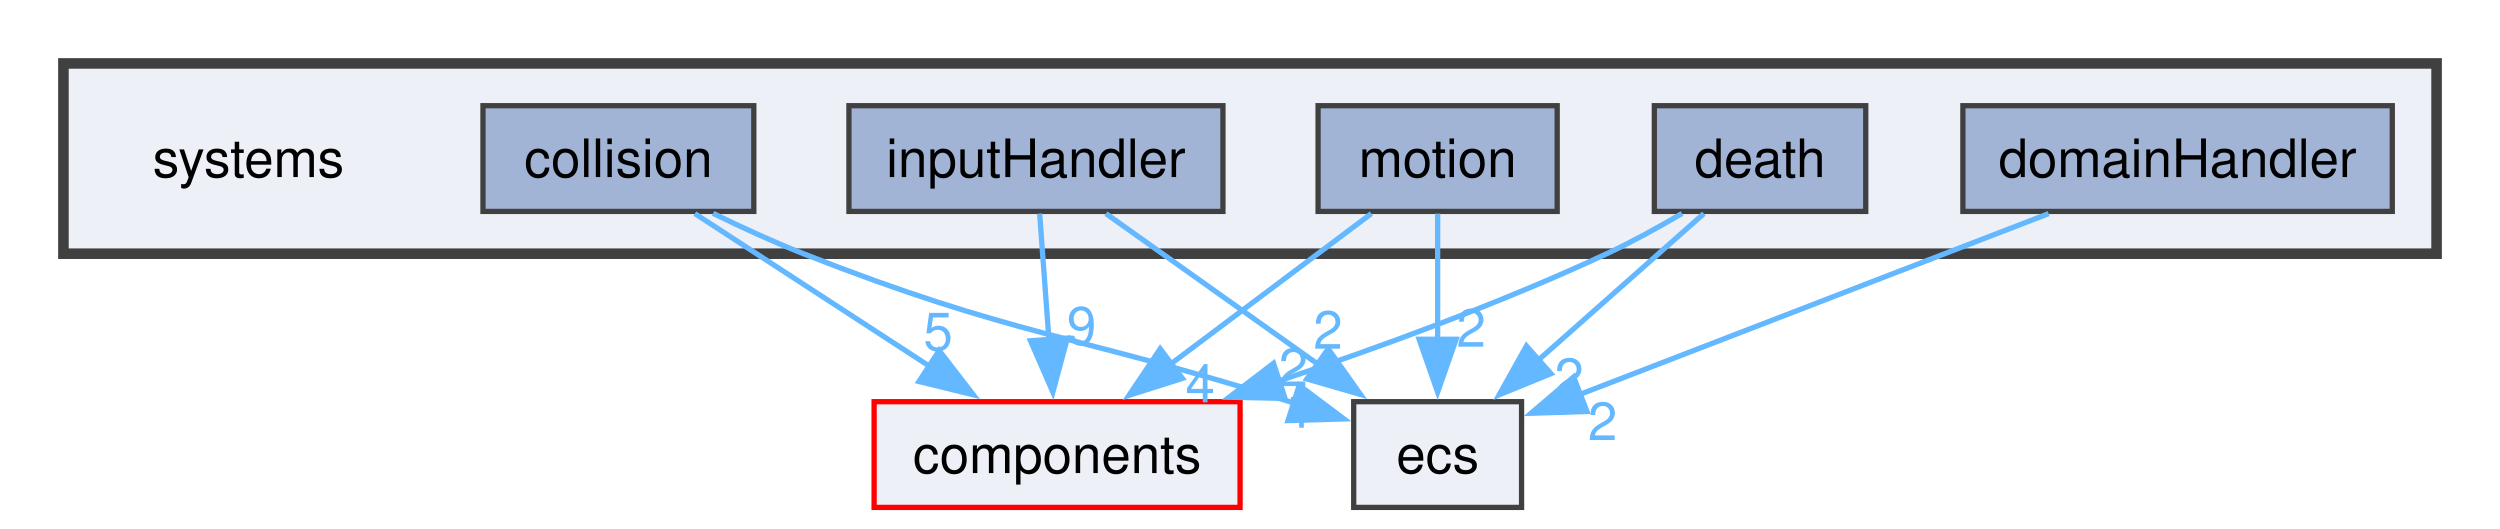
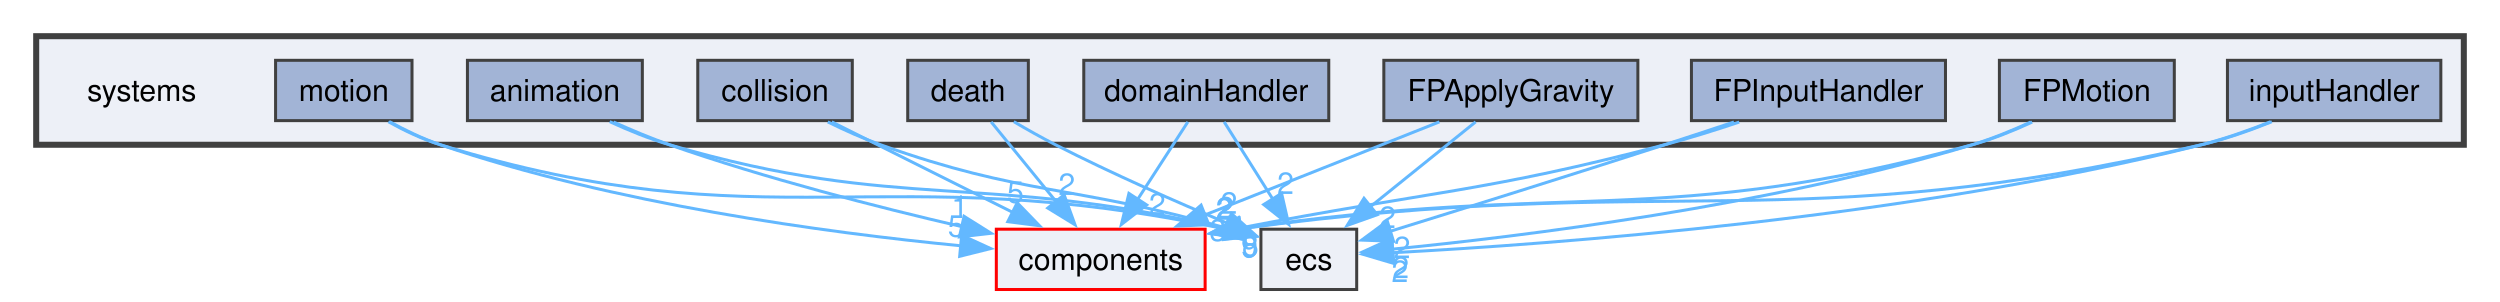
- <svg xmlns="http://www.w3.org/2000/svg" xmlns:xlink="http://www.w3.org/1999/xlink" width="473pt" height="100pt" viewBox="0.00 0.00 473.00 100.00">
-   <g id="graph0" class="graph" transform="scale(1 1) rotate(0) translate(4 96)">
+ <svg xmlns="http://www.w3.org/2000/svg" xmlns:xlink="http://www.w3.org/1999/xlink" width="829pt" height="100pt" viewBox="0.00 0.00 829.00 100.00">
+   <g id="graph0" class="graph" transform="scale(1 1) rotate(0) translate(4 96.02)">
    <g id="clust1" class="cluster">
      <g id="a_clust1">
        <a xlink:href="dir_42100eec88c69628f959138af350aadf.html" target="_top">
-           <polygon fill="#edf0f7" stroke="#404040" stroke-width="2" points="8,-48 8,-84 457,-84 457,-48 8,-48" />
+           <polygon fill="#edf0f7" stroke="#404040" stroke-width="2" points="8,-48.02 8,-84.02 813,-84.02 813,-48.02 8,-48.02" />
        </a>
      </g>
    </g>
    <g id="node1" class="node">
-       <text xml:space="preserve" text-anchor="middle" x="43" y="-62.5" font-family="Helvetica,sans-Serif" font-size="10.00">systems</text>
+       <text xml:space="preserve" text-anchor="middle" x="43" y="-62.52" font-family="Helvetica,sans-Serif" font-size="10.00">systems</text>
    </g>
    <g id="node2" class="node">
      <g id="a_node2">
+         <a xlink:href="dir_7deb08e576331b63790161a23c3263b5.html" target="_top" xlink:title="animation">
+           <polygon fill="#a2b4d6" stroke="#404040" points="209,-76.02 151,-76.02 151,-56.02 209,-56.02 209,-76.02" />
+           <text xml:space="preserve" text-anchor="middle" x="180" y="-62.52" font-family="Helvetica,sans-Serif" font-size="10.00">animation</text>
+         </a>
+       </g>
+     </g>
+     <g id="node11" class="node">
+       <g id="a_node11">
+         <a xlink:href="dir_409f97388efe006bc3438b95e9edef48.html" target="_top" xlink:title="components">
+           <polygon fill="#edf0f7" stroke="red" points="395.62,-20.02 326.38,-20.02 326.38,-0.02 395.62,-0.02 395.62,-20.02" />
+           <text xml:space="preserve" text-anchor="middle" x="361" y="-6.52" font-family="Helvetica,sans-Serif" font-size="10.00">components</text>
+         </a>
+       </g>
+     </g>
+     <g id="edge1" class="edge">
+       <g id="a_edge1">
+         <a xlink:href="dir_000002_000006.html" target="_top">
+           <path fill="none" stroke="#63b8ff" d="M199.47,-55.56C205.34,-52.91 211.86,-50.17 218,-48.02 249.8,-36.88 286.63,-27.43 314.95,-20.86" />
+           <polygon fill="#63b8ff" stroke="#63b8ff" points="315.68,-24.29 324.66,-18.66 314.13,-17.46 315.68,-24.29" />
+         </a>
+       </g>
+       <g id="a_edge1-headlabel">
+         <a xlink:href="dir_000002_000006.html" target="_top" xlink:title="1">
+           <text xml:space="preserve" text-anchor="middle" x="314.28" y="-24.02" font-family="Helvetica,sans-Serif" font-size="10.00" fill="#63b8ff">1</text>
+         </a>
+       </g>
+     </g>
+     <g id="node12" class="node">
+       <g id="a_node12">
+         <a xlink:href="dir_eafb92770fbc727220bdaa0b1292f771.html" target="_top" xlink:title="ecs">
+           <polygon fill="#edf0f7" stroke="#404040" points="445.88,-20.02 414.12,-20.02 414.12,-0.02 445.88,-0.02 445.88,-20.02" />
+           <text xml:space="preserve" text-anchor="middle" x="430" y="-6.52" font-family="Helvetica,sans-Serif" font-size="10.00">ecs</text>
+         </a>
+       </g>
+     </g>
+     <g id="edge2" class="edge">
+       <g id="a_edge2">
+         <a xlink:href="dir_000002_000012.html" target="_top">
+           <path fill="none" stroke="#63b8ff" d="M198.17,-55.68C204.33,-52.84 211.34,-49.97 218,-48.02 295.35,-25.39 321.38,-39.31 402.96,-20.05" />
+           <polygon fill="#63b8ff" stroke="#63b8ff" points="403.4,-23.55 412.27,-17.75 401.72,-16.75 403.4,-23.55" />
+         </a>
+       </g>
+       <g id="a_edge2-headlabel">
+         <a xlink:href="dir_000002_000012.html" target="_top" xlink:title="2">
+           <text xml:space="preserve" text-anchor="middle" x="402.06" y="-23.3" font-family="Helvetica,sans-Serif" font-size="10.00" fill="#63b8ff">2</text>
+         </a>
+       </g>
+     </g>
+     <g id="node3" class="node">
+       <g id="a_node3">
        <a xlink:href="dir_e95470b6a5c73ace1450f0064bb5f94b.html" target="_top" xlink:title="collision">
-           <polygon fill="#a2b4d6" stroke="#404040" points="138.62,-76 87.38,-76 87.38,-56 138.62,-56 138.62,-76" />
-           <text xml:space="preserve" text-anchor="middle" x="113" y="-62.5" font-family="Helvetica,sans-Serif" font-size="10.00">collision</text>
+           <polygon fill="#a2b4d6" stroke="#404040" points="278.62,-76.02 227.38,-76.02 227.38,-56.02 278.62,-56.02 278.62,-76.02" />
+           <text xml:space="preserve" text-anchor="middle" x="253" y="-62.52" font-family="Helvetica,sans-Serif" font-size="10.00">collision</text>
+         </a>
+       </g>
+     </g>
+     <g id="edge3" class="edge">
+       <g id="a_edge3">
+         <a xlink:href="dir_000005_000006.html" target="_top">
+           <path fill="none" stroke="#63b8ff" d="M271.81,-55.61C288.36,-47.34 312.71,-35.16 331.79,-25.62" />
+           <polygon fill="#63b8ff" stroke="#63b8ff" points="333.31,-28.78 340.69,-21.17 330.18,-22.52 333.31,-28.78" />
+         </a>
+       </g>
+       <g id="a_edge3-headlabel">
+         <a xlink:href="dir_000005_000006.html" target="_top" xlink:title="5">
+           <text xml:space="preserve" text-anchor="middle" x="332.72" y="-28.75" font-family="Helvetica,sans-Serif" font-size="10.00" fill="#63b8ff">5</text>
+         </a>
+       </g>
+     </g>
+     <g id="edge4" class="edge">
+       <g id="a_edge4">
+         <a xlink:href="dir_000005_000012.html" target="_top">
+           <path fill="none" stroke="#63b8ff" d="M270.48,-55.6C275.98,-52.89 282.15,-50.11 288,-48.02 335.1,-31.17 351.63,-34.73 402.63,-20.41" />
+           <polygon fill="#63b8ff" stroke="#63b8ff" points="403.61,-23.77 412.23,-17.61 401.65,-17.05 403.61,-23.77" />
+         </a>
+       </g>
+       <g id="a_edge4-headlabel">
+         <a xlink:href="dir_000005_000012.html" target="_top" xlink:title="2">
+           <text xml:space="preserve" text-anchor="middle" x="402.41" y="-23.58" font-family="Helvetica,sans-Serif" font-size="10.00" fill="#63b8ff">2</text>
+         </a>
+       </g>
+     </g>
+     <g id="node4" class="node">
+       <g id="a_node4">
+         <a xlink:href="dir_7b064ad0e09f69d1c86624ea0479e150.html" target="_top" xlink:title="death">
+           <polygon fill="#a2b4d6" stroke="#404040" points="337,-76.02 297,-76.02 297,-56.02 337,-56.02 337,-76.02" />
+           <text xml:space="preserve" text-anchor="middle" x="317" y="-62.52" font-family="Helvetica,sans-Serif" font-size="10.00">death</text>
+         </a>
+       </g>
+     </g>
+     <g id="edge5" class="edge">
+       <g id="a_edge5">
+         <a xlink:href="dir_000008_000006.html" target="_top">
+           <path fill="none" stroke="#63b8ff" d="M324.66,-55.61C330.59,-48.33 338.99,-38.03 346.21,-29.16" />
+           <polygon fill="#63b8ff" stroke="#63b8ff" points="348.86,-31.45 352.47,-21.49 343.44,-27.03 348.86,-31.45" />
+         </a>
+       </g>
+       <g id="a_edge5-headlabel">
+         <a xlink:href="dir_000008_000006.html" target="_top" xlink:title="2">
+           <text xml:space="preserve" text-anchor="middle" x="349.75" y="-31.36" font-family="Helvetica,sans-Serif" font-size="10.00" fill="#63b8ff">2</text>
+         </a>
+       </g>
+     </g>
+     <g id="edge6" class="edge">
+       <g id="a_edge6">
+         <a xlink:href="dir_000008_000012.html" target="_top">
+           <path fill="none" stroke="#63b8ff" d="M332.17,-55.68C336.57,-53.09 341.43,-50.35 346,-48.02 364.68,-38.47 386.35,-28.96 403.01,-21.97" />
+           <polygon fill="#63b8ff" stroke="#63b8ff" points="404.34,-25.21 412.24,-18.15 401.66,-18.74 404.34,-25.21" />
+         </a>
+       </g>
+       <g id="a_edge6-headlabel">
+         <a xlink:href="dir_000008_000012.html" target="_top" xlink:title="2">
+           <text xml:space="preserve" text-anchor="middle" x="403.51" y="-25.13" font-family="Helvetica,sans-Serif" font-size="10.00" fill="#63b8ff">2</text>
+         </a>
+       </g>
+     </g>
+     <g id="node5" class="node">
+       <g id="a_node5">
+         <a xlink:href="dir_5d6718b04de913509e54b4a5bf4f146a.html" target="_top" xlink:title="domainHandler">
+           <polygon fill="#a2b4d6" stroke="#404040" points="436.62,-76.02 355.38,-76.02 355.38,-56.02 436.62,-56.02 436.62,-76.02" />
+           <text xml:space="preserve" text-anchor="middle" x="396" y="-62.52" font-family="Helvetica,sans-Serif" font-size="10.00">domainHandler</text>
+         </a>
+       </g>
+     </g>
+     <g id="edge7" class="edge">
+       <g id="a_edge7">
+         <a xlink:href="dir_000011_000006.html" target="_top">
+           <path fill="none" stroke="#63b8ff" d="M389.9,-55.61C385.29,-48.49 378.79,-38.47 373.13,-29.73" />
+           <polygon fill="#63b8ff" stroke="#63b8ff" points="376.23,-28.07 367.85,-21.59 370.35,-31.88 376.23,-28.07" />
+         </a>
+       </g>
+       <g id="a_edge7-headlabel">
+         <a xlink:href="dir_000011_000006.html" target="_top" xlink:title="2">
+           <text xml:space="preserve" text-anchor="middle" x="379.74" y="-24.78" font-family="Helvetica,sans-Serif" font-size="10.00" fill="#63b8ff">2</text>
+         </a>
+       </g>
+     </g>
+     <g id="edge8" class="edge">
+       <g id="a_edge8">
+         <a xlink:href="dir_000011_000012.html" target="_top">
+           <path fill="none" stroke="#63b8ff" d="M401.92,-55.61C406.36,-48.56 412.58,-38.69 418.04,-30.02" />
+           <polygon fill="#63b8ff" stroke="#63b8ff" points="420.97,-31.92 423.34,-21.6 415.05,-28.19 420.97,-31.92" />
+         </a>
+       </g>
+       <g id="a_edge8-headlabel">
+         <a xlink:href="dir_000011_000012.html" target="_top" xlink:title="2">
+           <text xml:space="preserve" text-anchor="middle" x="422.27" y="-31.7" font-family="Helvetica,sans-Serif" font-size="10.00" fill="#63b8ff">2</text>
+         </a>
+       </g>
+     </g>
+     <g id="node6" class="node">
+       <g id="a_node6">
+         <a xlink:href="dir_187fa6ea593bfb0b13d6f6977645b81b.html" target="_top" xlink:title="FPApplyGravity">
+           <polygon fill="#a2b4d6" stroke="#404040" points="539.12,-76.02 454.88,-76.02 454.88,-56.02 539.12,-56.02 539.12,-76.02" />
+           <text xml:space="preserve" text-anchor="middle" x="497" y="-62.52" font-family="Helvetica,sans-Serif" font-size="10.00">FPApplyGravity</text>
+         </a>
+       </g>
+     </g>
+     <g id="edge9" class="edge">
+       <g id="a_edge9">
+         <a xlink:href="dir_000013_000006.html" target="_top">
+           <path fill="none" stroke="#63b8ff" d="M473.31,-55.61C451.8,-47.07 419.8,-34.36 395.46,-24.7" />
+           <polygon fill="#63b8ff" stroke="#63b8ff" points="396.87,-21.49 386.28,-21.06 394.28,-28 396.87,-21.49" />
+         </a>
+       </g>
+       <g id="a_edge9-headlabel">
+         <a xlink:href="dir_000013_000006.html" target="_top" xlink:title="3">
+           <text xml:space="preserve" text-anchor="middle" x="399.85" y="-16.12" font-family="Helvetica,sans-Serif" font-size="10.00" fill="#63b8ff">3</text>
+         </a>
+       </g>
+     </g>
+     <g id="edge10" class="edge">
+       <g id="a_edge10">
+         <a xlink:href="dir_000013_000012.html" target="_top">
+           <path fill="none" stroke="#63b8ff" d="M485.33,-55.61C475.72,-47.87 461.87,-36.71 450.43,-27.49" />
+           <polygon fill="#63b8ff" stroke="#63b8ff" points="452.7,-24.82 442.72,-21.27 448.3,-30.27 452.7,-24.82" />
+         </a>
+       </g>
+       <g id="a_edge10-headlabel">
+         <a xlink:href="dir_000013_000012.html" target="_top" xlink:title="2">
+           <text xml:space="preserve" text-anchor="middle" x="456.1" y="-20.41" font-family="Helvetica,sans-Serif" font-size="10.00" fill="#63b8ff">2</text>
        </a>
      </g>
    </g>
    <g id="node7" class="node">
      <g id="a_node7">
-         <a xlink:href="dir_409f97388efe006bc3438b95e9edef48.html" target="_top" xlink:title="components">
-           <polygon fill="#edf0f7" stroke="red" points="230.62,-20 161.38,-20 161.38,0 230.62,0 230.62,-20" />
-           <text xml:space="preserve" text-anchor="middle" x="196" y="-6.5" font-family="Helvetica,sans-Serif" font-size="10.00">components</text>
-         </a>
-       </g>
-     </g>
-     <g id="edge2" class="edge">
-       <g id="a_edge2">
-         <a xlink:href="dir_000004_000005.html" target="_top">
-           <path fill="none" stroke="#63b8ff" d="M127.46,-55.59C139.76,-47.59 157.68,-35.93 172.11,-26.54" />
-           <polygon fill="#63b8ff" stroke="#63b8ff" points="173.69,-29.69 180.16,-21.3 169.87,-23.82 173.69,-29.69" />
-         </a>
-       </g>
-       <g id="a_edge2-headlabel">
-         <a xlink:href="dir_000004_000005.html" target="_top" xlink:title="5">
-           <text xml:space="preserve" text-anchor="middle" x="173.49" y="-29.71" font-family="Helvetica,sans-Serif" font-size="10.00" fill="#63b8ff">5</text>
+         <a xlink:href="dir_a5e693b2d89c68cf8100b1b09a1953f5.html" target="_top" xlink:title="FPInputHandler">
+           <polygon fill="#a2b4d6" stroke="#404040" points="641.12,-76.02 556.88,-76.02 556.88,-56.02 641.12,-56.02 641.12,-76.02" />
+           <text xml:space="preserve" text-anchor="middle" x="599" y="-62.52" font-family="Helvetica,sans-Serif" font-size="10.00">FPInputHandler</text>
+         </a>
+       </g>
+     </g>
+     <g id="edge11" class="edge">
+       <g id="a_edge11">
+         <a xlink:href="dir_000014_000006.html" target="_top">
+           <path fill="none" stroke="#63b8ff" d="M572.72,-55.54C564.84,-52.89 556.12,-50.16 548,-48.02 488.68,-32.39 470.41,-32.65 407.07,-20.39" />
+           <polygon fill="#63b8ff" stroke="#63b8ff" points="408.03,-17.01 397.54,-18.51 406.68,-23.88 408.03,-17.01" />
+         </a>
+       </g>
+       <g id="a_edge11-headlabel">
+         <a xlink:href="dir_000014_000006.html" target="_top" xlink:title="8">
+           <text xml:space="preserve" text-anchor="middle" x="410.62" y="-11.12" font-family="Helvetica,sans-Serif" font-size="10.00" fill="#63b8ff">8</text>
+         </a>
+       </g>
+     </g>
+     <g id="edge12" class="edge">
+       <g id="a_edge12">
+         <a xlink:href="dir_000014_000012.html" target="_top">
+           <path fill="none" stroke="#63b8ff" d="M570.97,-55.57C563.51,-53.09 555.46,-50.43 548,-48.02 516.75,-37.91 480.72,-26.67 456.77,-19.26" />
+           <polygon fill="#63b8ff" stroke="#63b8ff" points="458.09,-16.01 447.51,-16.4 456.03,-22.7 458.09,-16.01" />
+         </a>
+       </g>
+       <g id="a_edge12-headlabel">
+         <a xlink:href="dir_000014_000012.html" target="_top" xlink:title="2">
+           <text xml:space="preserve" text-anchor="middle" x="460.92" y="-10.41" font-family="Helvetica,sans-Serif" font-size="10.00" fill="#63b8ff">2</text>
        </a>
      </g>
    </g>
    <g id="node8" class="node">
      <g id="a_node8">
-         <a xlink:href="dir_eafb92770fbc727220bdaa0b1292f771.html" target="_top" xlink:title="ecs">
-           <polygon fill="#edf0f7" stroke="#404040" points="283.88,-20 252.12,-20 252.12,0 283.88,0 283.88,-20" />
-           <text xml:space="preserve" text-anchor="middle" x="268" y="-6.5" font-family="Helvetica,sans-Serif" font-size="10.00">ecs</text>
-         </a>
-       </g>
-     </g>
-     <g id="edge1" class="edge">
-       <g id="a_edge1">
-         <a xlink:href="dir_000004_000011.html" target="_top">
-           <path fill="none" stroke="#63b8ff" d="M130.92,-55.63C136.33,-52.98 142.34,-50.22 148,-48 187.79,-32.39 199.21,-32.76 240,-20 240.36,-19.89 240.72,-19.78 241.08,-19.66" />
-           <polygon fill="#63b8ff" stroke="#63b8ff" points="241.81,-23.1 250.28,-16.74 239.69,-16.43 241.81,-23.1" />
-         </a>
-       </g>
-       <g id="a_edge1-headlabel">
-         <a xlink:href="dir_000004_000011.html" target="_top" xlink:title="2">
-           <text xml:space="preserve" text-anchor="middle" x="240.69" y="-22.94" font-family="Helvetica,sans-Serif" font-size="10.00" fill="#63b8ff">2</text>
-         </a>
-       </g>
-     </g>
-     <g id="node3" class="node">
-       <g id="a_node3">
-         <a xlink:href="dir_7b064ad0e09f69d1c86624ea0479e150.html" target="_top" xlink:title="death">
-           <polygon fill="#a2b4d6" stroke="#404040" points="349,-76 309,-76 309,-56 349,-56 349,-76" />
-           <text xml:space="preserve" text-anchor="middle" x="329" y="-62.5" font-family="Helvetica,sans-Serif" font-size="10.00">death</text>
-         </a>
-       </g>
-     </g>
-     <g id="edge4" class="edge">
-       <g id="a_edge4">
-         <a xlink:href="dir_000007_000005.html" target="_top">
-           <path fill="none" stroke="#63b8ff" d="M314.24,-55.62C309.76,-52.98 304.76,-50.22 300,-48 280.11,-38.73 257.2,-30.35 237.95,-23.92" />
-           <polygon fill="#63b8ff" stroke="#63b8ff" points="239.13,-20.62 228.54,-20.84 236.95,-27.27 239.13,-20.62" />
-         </a>
-       </g>
-       <g id="a_edge4-headlabel">
-         <a xlink:href="dir_000007_000005.html" target="_top" xlink:title="1">
-           <text xml:space="preserve" text-anchor="middle" x="241.99" y="-15.07" font-family="Helvetica,sans-Serif" font-size="10.00" fill="#63b8ff">1</text>
-         </a>
-       </g>
-     </g>
-     <g id="edge3" class="edge">
-       <g id="a_edge3">
-         <a xlink:href="dir_000007_000011.html" target="_top">
-           <path fill="none" stroke="#63b8ff" d="M318.37,-55.59C309.72,-47.93 297.27,-36.91 286.92,-27.75" />
-           <polygon fill="#63b8ff" stroke="#63b8ff" points="289.44,-25.31 279.64,-21.3 284.8,-30.55 289.44,-25.31" />
-         </a>
-       </g>
-       <g id="a_edge3-headlabel">
-         <a xlink:href="dir_000007_000011.html" target="_top" xlink:title="2">
-           <text xml:space="preserve" text-anchor="middle" x="292.88" y="-21.06" font-family="Helvetica,sans-Serif" font-size="10.00" fill="#63b8ff">2</text>
-         </a>
-       </g>
-     </g>
-     <g id="node4" class="node">
-       <g id="a_node4">
-         <a xlink:href="dir_5d6718b04de913509e54b4a5bf4f146a.html" target="_top" xlink:title="domainHandler">
-           <polygon fill="#a2b4d6" stroke="#404040" points="448.62,-76 367.38,-76 367.38,-56 448.62,-56 448.62,-76" />
-           <text xml:space="preserve" text-anchor="middle" x="408" y="-62.5" font-family="Helvetica,sans-Serif" font-size="10.00">domainHandler</text>
-         </a>
-       </g>
-     </g>
-     <g id="edge5" class="edge">
-       <g id="a_edge5">
-         <a xlink:href="dir_000009_000011.html" target="_top">
-           <path fill="none" stroke="#63b8ff" d="M383.61,-55.59C358.77,-46.01 320.36,-31.2 294.71,-21.3" />
-           <polygon fill="#63b8ff" stroke="#63b8ff" points="296.25,-18.15 285.66,-17.81 293.73,-24.68 296.25,-18.15" />
-         </a>
-       </g>
-       <g id="a_edge5-headlabel">
-         <a xlink:href="dir_000009_000011.html" target="_top" xlink:title="2">
-           <text xml:space="preserve" text-anchor="middle" x="299.21" y="-12.74" font-family="Helvetica,sans-Serif" font-size="10.00" fill="#63b8ff">2</text>
-         </a>
-       </g>
-     </g>
-     <g id="node5" class="node">
-       <g id="a_node5">
+         <a xlink:href="dir_961886c8c99537f3f7799ba6f498ee15.html" target="_top" xlink:title="FPMotion">
+           <polygon fill="#a2b4d6" stroke="#404040" points="717,-76.02 659,-76.02 659,-56.02 717,-56.02 717,-76.02" />
+           <text xml:space="preserve" text-anchor="middle" x="688" y="-62.52" font-family="Helvetica,sans-Serif" font-size="10.00">FPMotion</text>
+         </a>
+       </g>
+     </g>
+     <g id="edge13" class="edge">
+       <g id="a_edge13">
+         <a xlink:href="dir_000015_000006.html" target="_top">
+           <path fill="none" stroke="#63b8ff" d="M669.87,-55.54C663.71,-52.7 656.69,-49.85 650,-48.02 547.7,-20.01 515.32,-36.12 407.08,-20.17" />
+           <polygon fill="#63b8ff" stroke="#63b8ff" points="407.93,-16.76 397.51,-18.7 406.86,-23.68 407.93,-16.76" />
+         </a>
+       </g>
+       <g id="a_edge13-headlabel">
+         <a xlink:href="dir_000015_000006.html" target="_top" xlink:title="5">
+           <text xml:space="preserve" text-anchor="middle" x="410.41" y="-10.77" font-family="Helvetica,sans-Serif" font-size="10.00" fill="#63b8ff">5</text>
+         </a>
+       </g>
+     </g>
+     <g id="edge14" class="edge">
+       <g id="a_edge14">
+         <a xlink:href="dir_000015_000012.html" target="_top">
+           <path fill="none" stroke="#63b8ff" d="M669.42,-55.57C663.35,-52.8 656.5,-49.98 650,-48.02 582.52,-27.61 499.77,-17.52 457.59,-13.39" />
+           <polygon fill="#63b8ff" stroke="#63b8ff" points="458.12,-9.92 447.84,-12.48 457.47,-16.89 458.12,-9.92" />
+         </a>
+       </g>
+       <g id="a_edge14-headlabel">
+         <a xlink:href="dir_000015_000012.html" target="_top" xlink:title="2">
+           <text xml:space="preserve" text-anchor="middle" x="460.46" y="-3.79" font-family="Helvetica,sans-Serif" font-size="10.00" fill="#63b8ff">2</text>
+         </a>
+       </g>
+     </g>
+     <g id="node9" class="node">
+       <g id="a_node9">
        <a xlink:href="dir_57bfe1d713167b07ff06fc6d03c396bd.html" target="_top" xlink:title="inputHandler">
-           <polygon fill="#a2b4d6" stroke="#404040" points="227.38,-76 156.62,-76 156.62,-56 227.38,-56 227.38,-76" />
-           <text xml:space="preserve" text-anchor="middle" x="192" y="-62.5" font-family="Helvetica,sans-Serif" font-size="10.00">inputHandler</text>
-         </a>
-       </g>
-     </g>
-     <g id="edge7" class="edge">
-       <g id="a_edge7">
-         <a xlink:href="dir_000014_000005.html" target="_top">
-           <path fill="none" stroke="#63b8ff" d="M192.7,-55.59C193.18,-49.01 193.85,-39.96 194.46,-31.73" />
-           <polygon fill="#63b8ff" stroke="#63b8ff" points="197.95,-32.04 195.2,-21.81 190.97,-31.52 197.95,-32.04" />
-         </a>
-       </g>
-       <g id="a_edge7-headlabel">
-         <a xlink:href="dir_000014_000005.html" target="_top" xlink:title="9">
-           <text xml:space="preserve" text-anchor="middle" x="200.63" y="-30.82" font-family="Helvetica,sans-Serif" font-size="10.00" fill="#63b8ff">9</text>
-         </a>
-       </g>
-     </g>
-     <g id="edge6" class="edge">
-       <g id="a_edge6">
-         <a xlink:href="dir_000014_000011.html" target="_top">
-           <path fill="none" stroke="#63b8ff" d="M205.24,-55.59C216.29,-47.74 232.28,-36.38 245.36,-27.09" />
-           <polygon fill="#63b8ff" stroke="#63b8ff" points="247.3,-30 253.42,-21.36 243.25,-24.3 247.3,-30" />
-         </a>
-       </g>
-       <g id="a_edge6-headlabel">
-         <a xlink:href="dir_000014_000011.html" target="_top" xlink:title="2">
-           <text xml:space="preserve" text-anchor="middle" x="247.25" y="-30.02" font-family="Helvetica,sans-Serif" font-size="10.00" fill="#63b8ff">2</text>
-         </a>
-       </g>
-     </g>
-     <g id="node6" class="node">
-       <g id="a_node6">
+           <polygon fill="#a2b4d6" stroke="#404040" points="805.38,-76.02 734.62,-76.02 734.62,-56.02 805.38,-56.02 805.38,-76.02" />
+           <text xml:space="preserve" text-anchor="middle" x="770" y="-62.52" font-family="Helvetica,sans-Serif" font-size="10.00">inputHandler</text>
+         </a>
+       </g>
+     </g>
+     <g id="edge15" class="edge">
+       <g id="a_edge15">
+         <a xlink:href="dir_000019_000006.html" target="_top">
+           <path fill="none" stroke="#63b8ff" d="M749.34,-55.66C742.1,-52.75 733.82,-49.83 726,-48.02 590.04,-16.49 548.8,-39.39 407.27,-20.15" />
+           <polygon fill="#63b8ff" stroke="#63b8ff" points="407.89,-16.7 397.5,-18.77 406.91,-23.63 407.89,-16.7" />
+         </a>
+       </g>
+       <g id="a_edge15-headlabel">
+         <a xlink:href="dir_000019_000006.html" target="_top" xlink:title="9">
+           <text xml:space="preserve" text-anchor="middle" x="410.35" y="-10.68" font-family="Helvetica,sans-Serif" font-size="10.00" fill="#63b8ff">9</text>
+         </a>
+       </g>
+     </g>
+     <g id="edge16" class="edge">
+       <g id="a_edge16">
+         <a xlink:href="dir_000019_000012.html" target="_top">
+           <path fill="none" stroke="#63b8ff" d="M748.86,-55.64C741.72,-52.81 733.62,-49.94 726,-48.02 629.29,-23.68 510.59,-15.02 457.7,-12.22" />
+           <polygon fill="#63b8ff" stroke="#63b8ff" points="457.97,-8.73 447.81,-11.73 457.63,-15.72 457.97,-8.73" />
+         </a>
+       </g>
+       <g id="a_edge16-headlabel">
+         <a xlink:href="dir_000019_000012.html" target="_top" xlink:title="2">
+           <text xml:space="preserve" text-anchor="middle" x="460.19" y="-2.5" font-family="Helvetica,sans-Serif" font-size="10.00" fill="#63b8ff">2</text>
+         </a>
+       </g>
+     </g>
+     <g id="node10" class="node">
+       <g id="a_node10">
        <a xlink:href="dir_7dbe7c00c4d24f92ecc222f5e7d59048.html" target="_top" xlink:title="motion">
-           <polygon fill="#a2b4d6" stroke="#404040" points="290.62,-76 245.38,-76 245.38,-56 290.62,-56 290.62,-76" />
-           <text xml:space="preserve" text-anchor="middle" x="268" y="-62.5" font-family="Helvetica,sans-Serif" font-size="10.00">motion</text>
-         </a>
-       </g>
-     </g>
-     <g id="edge9" class="edge">
-       <g id="a_edge9">
-         <a xlink:href="dir_000016_000005.html" target="_top">
-           <path fill="none" stroke="#63b8ff" d="M255.46,-55.59C245.03,-47.77 229.95,-36.46 217.59,-27.19" />
-           <polygon fill="#63b8ff" stroke="#63b8ff" points="219.71,-24.41 209.61,-21.21 215.51,-30.01 219.71,-24.41" />
-         </a>
-       </g>
-       <g id="a_edge9-headlabel">
-         <a xlink:href="dir_000016_000005.html" target="_top" xlink:title="4">
-           <text xml:space="preserve" text-anchor="middle" x="223.08" y="-19.88" font-family="Helvetica,sans-Serif" font-size="10.00" fill="#63b8ff">4</text>
-         </a>
-       </g>
-     </g>
-     <g id="edge8" class="edge">
-       <g id="a_edge8">
-         <a xlink:href="dir_000016_000011.html" target="_top">
-           <path fill="none" stroke="#63b8ff" d="M268,-55.59C268,-49.01 268,-39.96 268,-31.73" />
-           <polygon fill="#63b8ff" stroke="#63b8ff" points="271.5,-31.81 268,-21.81 264.5,-31.81 271.5,-31.81" />
-         </a>
-       </g>
-       <g id="a_edge8-headlabel">
-         <a xlink:href="dir_000016_000011.html" target="_top" xlink:title="2">
-           <text xml:space="preserve" text-anchor="middle" x="274.34" y="-30.39" font-family="Helvetica,sans-Serif" font-size="10.00" fill="#63b8ff">2</text>
+           <polygon fill="#a2b4d6" stroke="#404040" points="132.62,-76.02 87.38,-76.02 87.38,-56.02 132.62,-56.02 132.62,-76.02" />
+           <text xml:space="preserve" text-anchor="middle" x="110" y="-62.52" font-family="Helvetica,sans-Serif" font-size="10.00">motion</text>
+         </a>
+       </g>
+     </g>
+     <g id="edge17" class="edge">
+       <g id="a_edge17">
+         <a xlink:href="dir_000021_000006.html" target="_top">
+           <path fill="none" stroke="#63b8ff" d="M125.17,-55.68C130.35,-52.84 136.28,-49.96 142,-48.02 199.64,-28.41 269.49,-18.92 314.56,-14.52" />
+           <polygon fill="#63b8ff" stroke="#63b8ff" points="314.88,-18 324.51,-13.6 314.23,-11.03 314.88,-18" />
+         </a>
+       </g>
+       <g id="a_edge17-headlabel">
+         <a xlink:href="dir_000021_000006.html" target="_top" xlink:title="5">
+           <text xml:space="preserve" text-anchor="middle" x="313.07" y="-17.52" font-family="Helvetica,sans-Serif" font-size="10.00" fill="#63b8ff">5</text>
+         </a>
+       </g>
+     </g>
+     <g id="edge18" class="edge">
+       <g id="a_edge18">
+         <a xlink:href="dir_000021_000012.html" target="_top">
+           <path fill="none" stroke="#63b8ff" d="M124.79,-55.65C130.03,-52.74 136.11,-49.82 142,-48.02 250.99,-14.64 288.18,-44.42 402.8,-19.95" />
+           <polygon fill="#63b8ff" stroke="#63b8ff" points="403.29,-23.43 412.28,-17.83 401.76,-16.59 403.29,-23.43" />
+         </a>
+       </g>
+       <g id="a_edge18-headlabel">
+         <a xlink:href="dir_000021_000012.html" target="_top" xlink:title="2">
+           <text xml:space="preserve" text-anchor="middle" x="401.88" y="-23.15" font-family="Helvetica,sans-Serif" font-size="10.00" fill="#63b8ff">2</text>
        </a>
      </g>
    </g>
  </g>
</svg>
